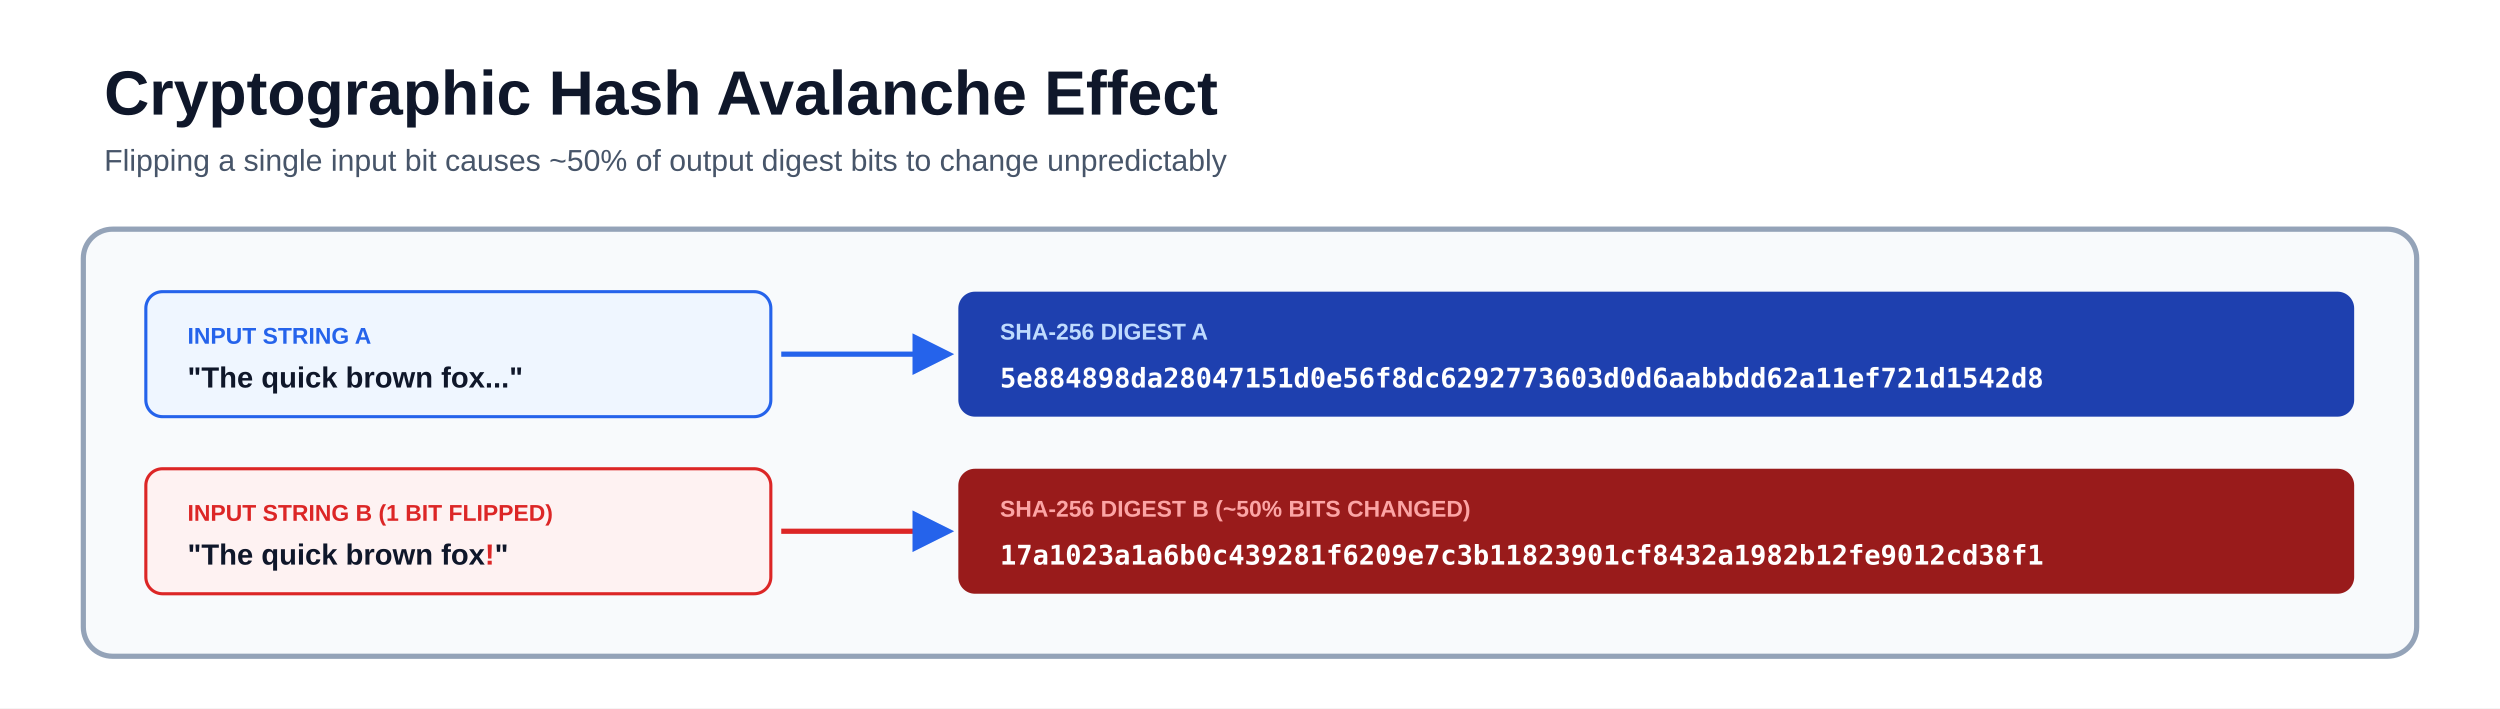
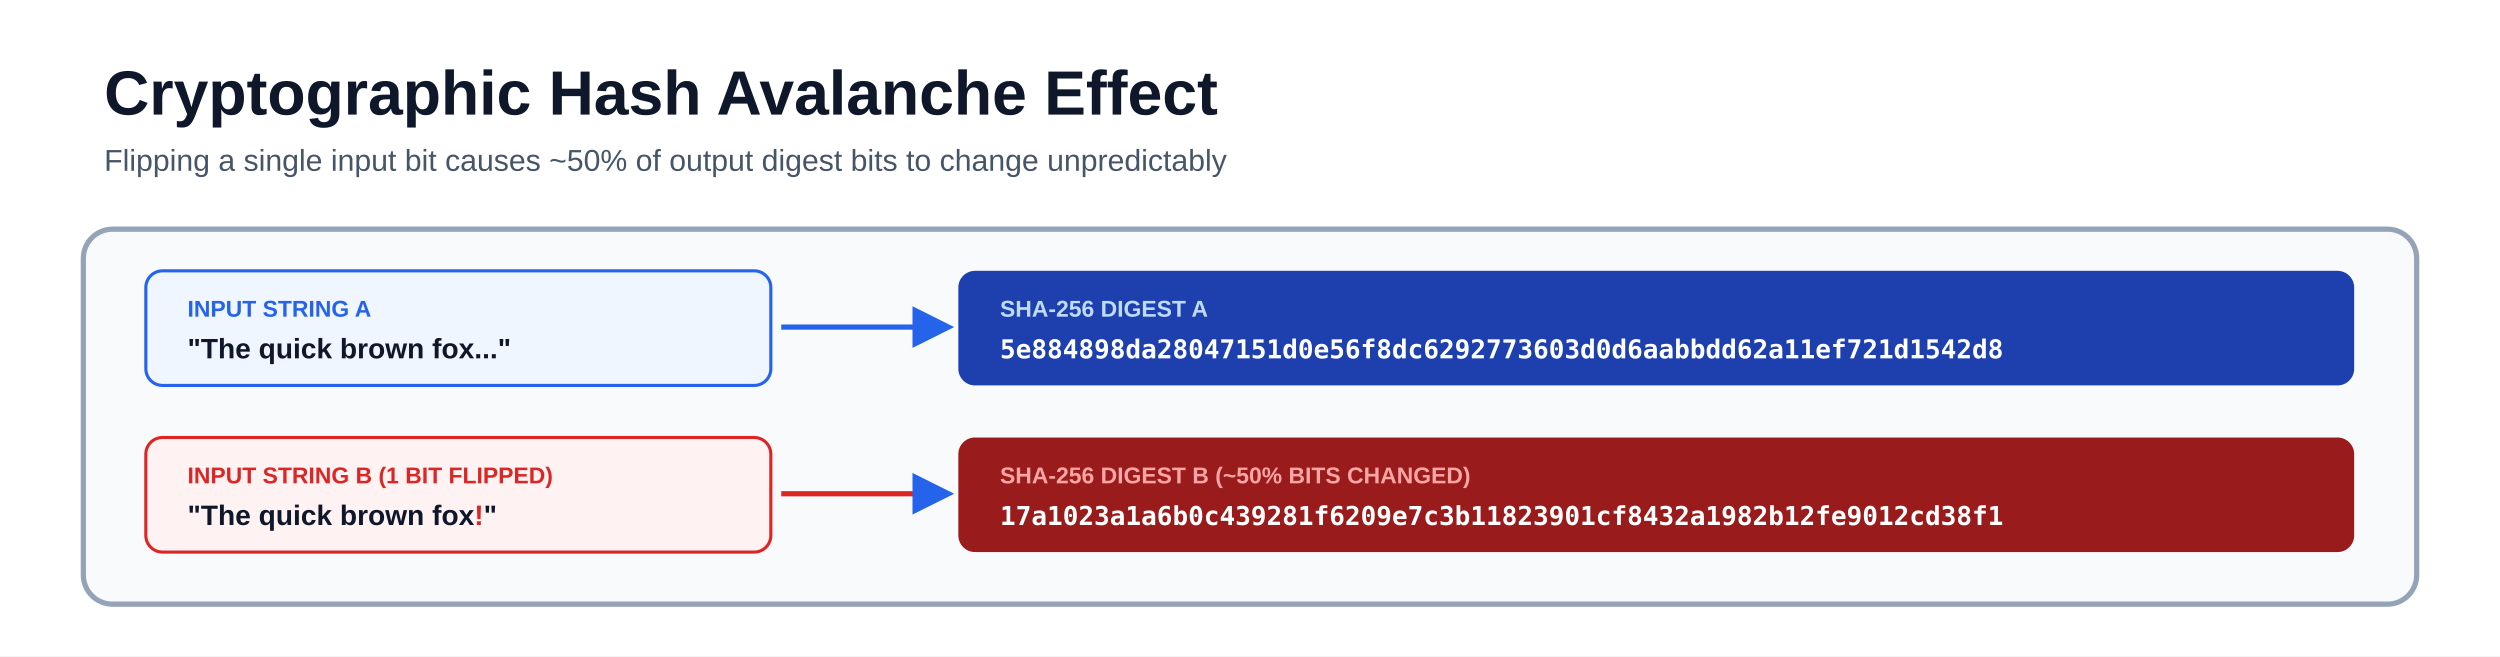
- <svg xmlns="http://www.w3.org/2000/svg" viewBox="0 0 1200 340" font-family="-apple-system, BlinkMacSystemFont, 'Segoe UI', Arial, sans-serif">
-   <rect width="1200" height="340" fill="#ffffff" />
+ <svg xmlns="http://www.w3.org/2000/svg" viewBox="0 0 1200 315" font-family="-apple-system, BlinkMacSystemFont, 'Segoe UI', Arial, sans-serif">
+   <rect width="1200" height="315" fill="#ffffff" />
  <defs>
    <marker id="arrow-blue" viewBox="0 0 10 10" refX="8.5" refY="5" markerWidth="8" markerHeight="8" orient="auto">
      <path d="M0 0 L10 5 L0 10Z" fill="#2563eb" />
    </marker>
  </defs>
  <text x="50" y="55" font-size="30" font-weight="850" fill="#0f172a">Cryptographic Hash Avalanche Effect</text>
  <text x="50" y="82" font-size="14.5" fill="#475569">Flipping a single input bit causes ~50% of output digest bits to change unpredictably</text>
-   <rect x="40" y="110" width="1120" height="205" rx="14" fill="#f8fafc" stroke="#94a3b8" stroke-width="2.5" />
-   <rect x="70" y="140" width="300" height="60" rx="8" fill="#eff6ff" stroke="#2563eb" stroke-width="1.5" />
-   <text x="90" y="165" font-size="11" font-weight="900" fill="#2563eb">INPUT STRING A</text>
-   <text x="90" y="186" font-size="14" font-weight="800" fill="#0f172a">"The quick brown fox..."</text>
-   <path d="M 375 170 L 455 170" fill="none" stroke="#2563eb" stroke-width="2.5" marker-end="url(#arrow-blue)" />
-   <rect x="460" y="140" width="670" height="60" rx="8" fill="#1e40af" />
-   <text x="480" y="163" font-size="11" font-weight="900" fill="#bfdbfe">SHA-256 DIGEST A</text>
-   <text x="480" y="186" font-size="13" font-family="monospace" font-weight="700" fill="#ffffff">5e884898da28047151d0e56f8dc6292773603d0d6aabbdd62a11ef721d1542d8</text>
-   <rect x="70" y="225" width="300" height="60" rx="8" fill="#fef2f2" stroke="#dc2626" stroke-width="1.5" />
-   <text x="90" y="250" font-size="11" font-weight="900" fill="#dc2626">INPUT STRING B (1 BIT FLIPPED)</text>
-   <text x="90" y="271" font-size="14" font-weight="800" fill="#0f172a">"The quick brown fox<tspan fill="#dc2626" font-weight="900">!</tspan>"</text>
-   <path d="M 375 255 L 455 255" fill="none" stroke="#dc2626" stroke-width="2.5" marker-end="url(#arrow-blue)" />
-   <rect x="460" y="225" width="670" height="60" rx="8" fill="#991b1b" />
-   <text x="480" y="248" font-size="11" font-weight="900" fill="#fca5a5">SHA-256 DIGEST B (~50% BITS CHANGED)</text>
-   <text x="480" y="271" font-size="13" font-family="monospace" font-weight="700" fill="#ffffff">17a1023a1a6b0c439281f6209e7c3b11823901cf8432a1982b12fe9012cd38f1</text>
+   <rect x="40" y="110" width="1120" height="180" rx="14" fill="#f8fafc" stroke="#94a3b8" stroke-width="2.5" />
+   <rect x="70" y="130" width="300" height="55" rx="8" fill="#eff6ff" stroke="#2563eb" stroke-width="1.5" />
+   <text x="90" y="152" font-size="11" font-weight="900" fill="#2563eb">INPUT STRING A</text>
+   <text x="90" y="172" font-size="13.5" font-weight="800" fill="#0f172a">"The quick brown fox..."</text>
+   <path d="M 375 157 L 455 157" fill="none" stroke="#2563eb" stroke-width="2.5" marker-end="url(#arrow-blue)" />
+   <rect x="460" y="130" width="670" height="55" rx="8" fill="#1e40af" />
+   <text x="480" y="152" font-size="11" font-weight="900" fill="#bfdbfe">SHA-256 DIGEST A</text>
+   <text x="480" y="172" font-size="12.5" font-family="monospace" font-weight="700" fill="#ffffff">5e884898da28047151d0e56f8dc6292773603d0d6aabbdd62a11ef721d1542d8</text>
+   <rect x="70" y="210" width="300" height="55" rx="8" fill="#fef2f2" stroke="#dc2626" stroke-width="1.5" />
+   <text x="90" y="232" font-size="11" font-weight="900" fill="#dc2626">INPUT STRING B (1 BIT FLIPPED)</text>
+   <text x="90" y="252" font-size="13.5" font-weight="800" fill="#0f172a">"The quick brown fox<tspan fill="#dc2626" font-weight="900">!</tspan>"</text>
+   <path d="M 375 237 L 455 237" fill="none" stroke="#dc2626" stroke-width="2.5" marker-end="url(#arrow-blue)" />
+   <rect x="460" y="210" width="670" height="55" rx="8" fill="#991b1b" />
+   <text x="480" y="232" font-size="11" font-weight="900" fill="#fca5a5">SHA-256 DIGEST B (~50% BITS CHANGED)</text>
+   <text x="480" y="252" font-size="12.5" font-family="monospace" font-weight="700" fill="#ffffff">17a1023a1a6b0c439281f6209e7c3b11823901cf8432a1982b12fe9012cd38f1</text>
</svg>
